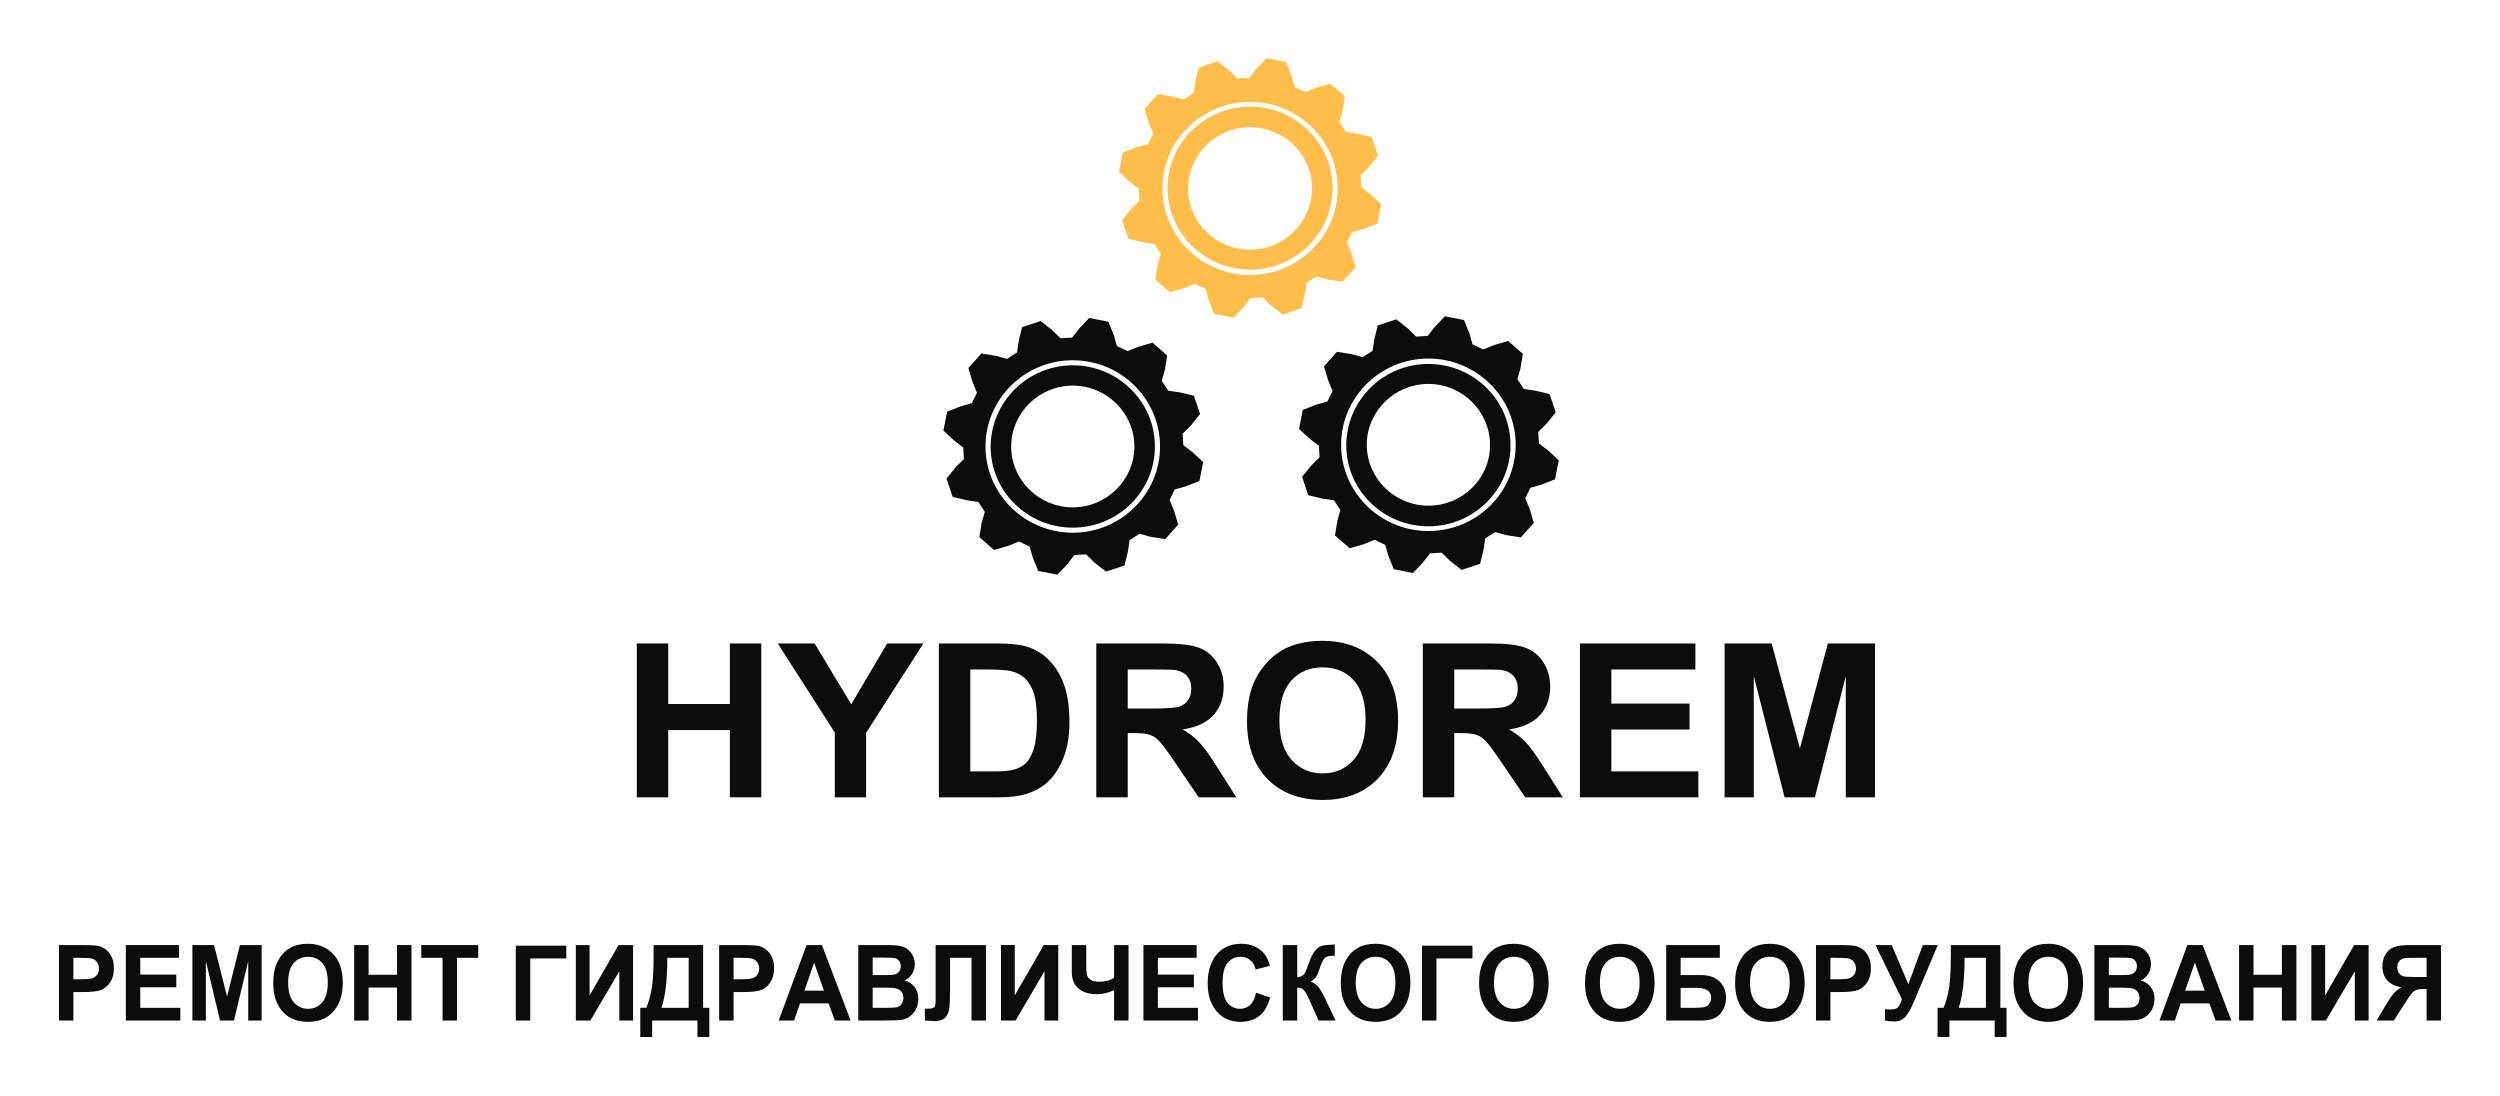
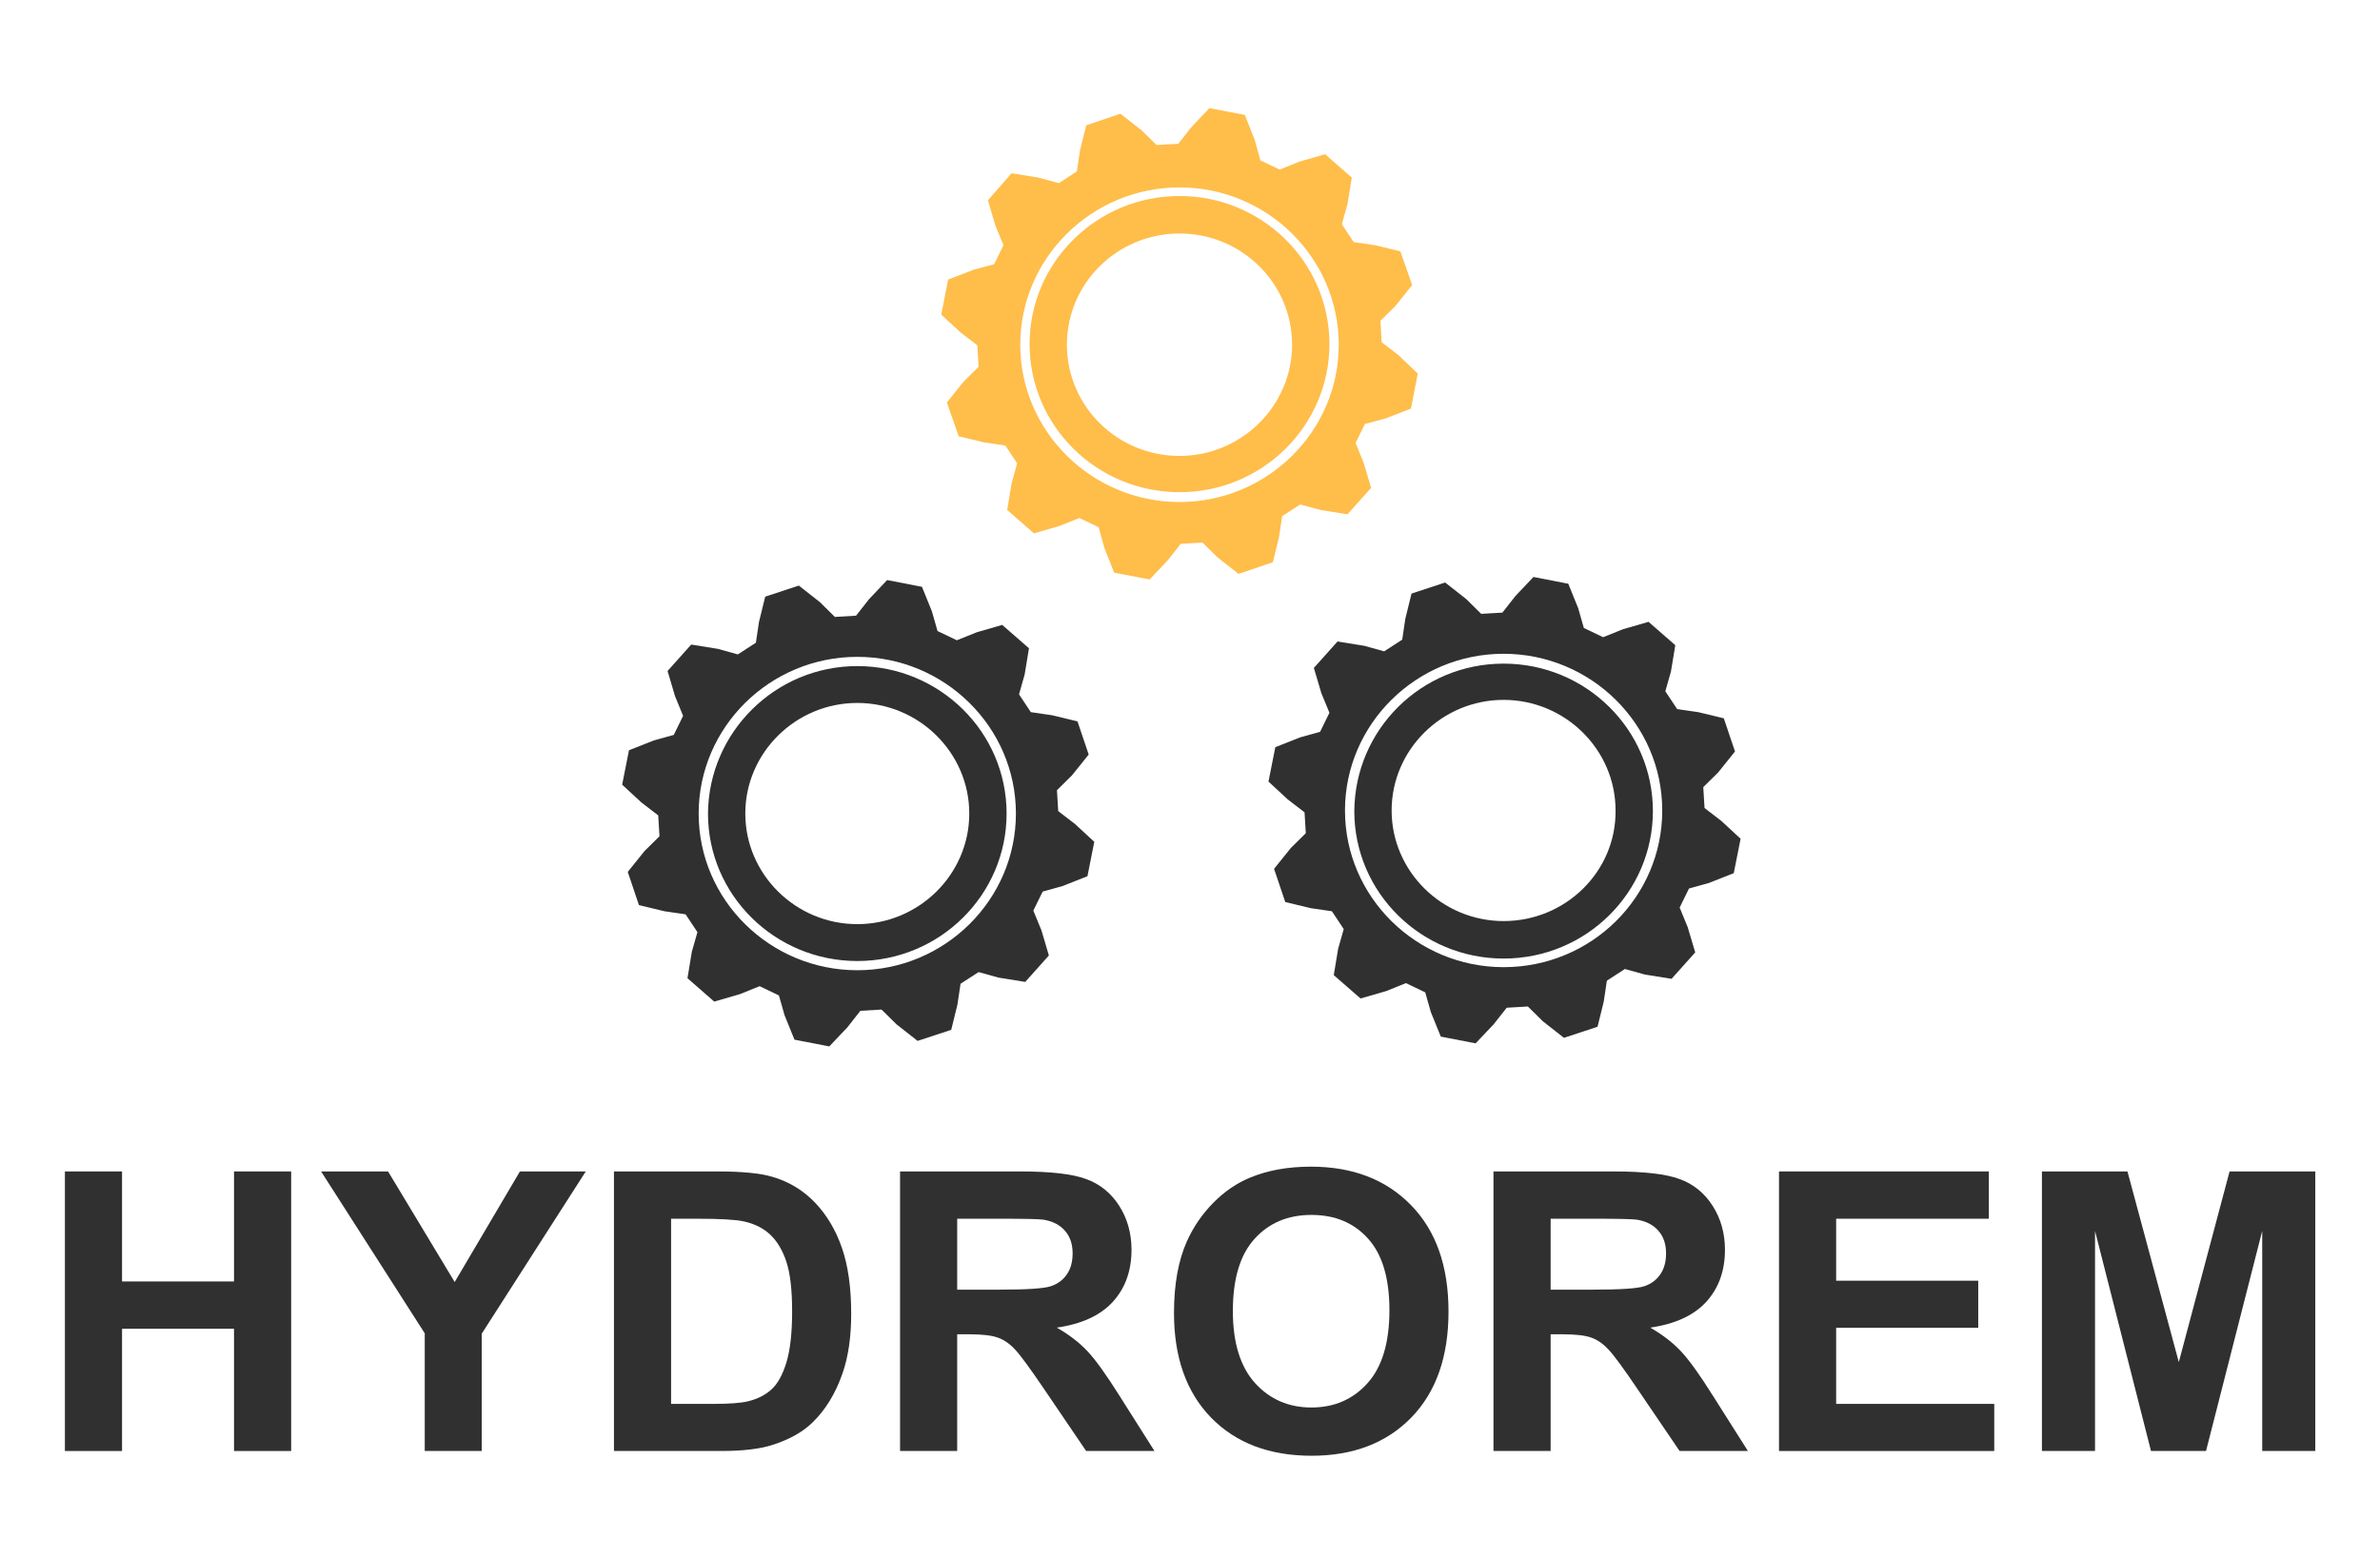
- <svg xmlns="http://www.w3.org/2000/svg" width="210" height="92" viewBox="0 0 210 92" fill="none">
-   <path fill-rule="evenodd" clip-rule="evenodd" d="M105.006 8.956C101.182 8.956 98.077 12.024 98.077 15.802C98.077 19.58 101.182 22.648 105.006 22.648C108.83 22.648 111.935 19.58 111.935 15.802C111.935 12.024 108.83 8.956 105.006 8.956ZM105.006 20.972C102.131 20.972 99.802 18.671 99.802 15.83C99.802 12.989 102.131 10.689 105.006 10.689C107.881 10.689 110.21 12.989 110.21 15.83C110.21 18.642 107.881 20.972 105.006 20.972Z" fill="#FFBD4A" />
-   <path fill-rule="evenodd" clip-rule="evenodd" d="M115.126 16.313L114.35 15.717L114.292 14.722L114.982 14.041L115.758 13.075L115.212 11.512L114.033 11.228L113.056 11.086L112.51 10.262L112.768 9.325L112.97 8.104L111.733 7.024L110.555 7.365L109.635 7.734L108.743 7.308L108.485 6.371L108.025 5.206L106.386 4.894L105.552 5.774L104.948 6.541L103.942 6.598L103.252 5.916L102.274 5.149L100.693 5.689L100.406 6.854L100.262 7.82L99.428 8.359L98.479 8.104L97.243 7.905L96.151 9.155L96.496 10.319L96.869 11.228L96.438 12.109L95.489 12.365L94.311 12.819L93.994 14.438L94.886 15.262L95.662 15.859L95.719 16.853L95.029 17.535L94.253 18.5L94.799 20.063L95.978 20.347L96.956 20.489L97.502 21.313L97.243 22.25L97.042 23.472L98.278 24.551L99.457 24.21L100.377 23.841L101.268 24.267L101.527 25.204L101.987 26.369L103.626 26.682L104.46 25.801L105.063 25.034L106.07 24.977L106.76 25.659L107.737 26.426L109.318 25.886L109.606 24.722L109.75 23.756L110.583 23.216L111.532 23.472L112.768 23.671L113.861 22.449L113.516 21.284L113.142 20.375L113.573 19.495L114.522 19.239L115.701 18.785L116.017 17.165L115.126 16.313ZM105.006 23.102C100.952 23.102 97.646 19.836 97.646 15.83C97.646 11.825 100.952 8.558 105.006 8.558C109.06 8.558 112.366 11.825 112.366 15.83C112.366 19.836 109.06 23.102 105.006 23.102Z" fill="#FFBD4A" />
-   <path fill-rule="evenodd" clip-rule="evenodd" d="M100.176 37.988L99.399 37.391L99.342 36.425L100.032 35.743L100.808 34.778L100.291 33.244L99.112 32.96L98.134 32.818L97.588 31.994L97.847 31.085L98.048 29.863L96.812 28.784L95.633 29.125L94.713 29.494L93.822 29.068L93.563 28.159L93.103 27.023L91.493 26.71L90.659 27.591L90.055 28.358L89.078 28.415L88.388 27.733L87.41 26.966L85.858 27.477L85.57 28.642L85.427 29.608L84.593 30.147L83.673 29.892L82.436 29.693L81.344 30.914L81.689 32.079L82.063 32.988L81.632 33.869L80.712 34.124L79.561 34.579L79.245 36.17L80.136 36.993L80.913 37.59L80.97 38.556L80.28 39.238L79.504 40.203L80.022 41.737L81.2 42.021L82.178 42.163L82.724 42.987L82.465 43.896L82.264 45.118L83.5 46.197L84.679 45.856L85.599 45.487L86.49 45.913L86.749 46.822L87.209 47.959L88.819 48.271L89.653 47.39L90.257 46.623L91.234 46.566L91.924 47.248L92.902 48.015L94.454 47.504L94.742 46.339L94.885 45.373L95.719 44.834L96.639 45.089L97.876 45.288L98.968 44.067L98.623 42.902L98.249 41.993L98.681 41.112L99.601 40.857L100.751 40.402L101.067 38.812L100.176 37.988ZM90.113 44.748C86.088 44.748 82.782 41.51 82.782 37.505C82.782 33.528 86.059 30.261 90.113 30.261C94.138 30.261 97.444 33.499 97.444 37.505C97.444 41.482 94.167 44.748 90.113 44.748ZM90.113 30.687C93.908 30.687 97.013 33.727 97.013 37.505C97.013 41.254 93.937 44.322 90.113 44.322C86.318 44.322 83.213 41.283 83.213 37.505C83.242 33.755 86.318 30.687 90.113 30.687ZM90.113 42.618C87.267 42.618 84.938 40.317 84.938 37.505C84.938 34.693 87.267 32.392 90.113 32.392C92.959 32.392 95.288 34.693 95.288 37.505C95.288 40.317 92.959 42.618 90.113 42.618Z" fill="#0C0C0C" />
-   <path fill-rule="evenodd" clip-rule="evenodd" d="M130.048 37.846L129.271 37.249L129.214 36.283L129.904 35.601L130.68 34.636L130.163 33.102L128.984 32.818L128.006 32.675L127.46 31.852L127.719 30.943L127.92 29.721L126.684 28.642L125.505 28.983L124.585 29.352L123.694 28.926L123.435 28.017L122.975 26.881L121.365 26.568L120.531 27.449L119.927 28.216L118.95 28.273L118.26 27.591L117.282 26.824L115.73 27.335L115.442 28.5L115.298 29.465L114.465 30.005L113.545 29.75L112.308 29.551L111.216 30.772L111.561 31.937L111.935 32.846L111.503 33.727L110.583 33.982L109.433 34.437L109.117 36.028L110.008 36.851L110.785 37.448L110.842 38.414L110.152 39.096L109.376 40.061L109.893 41.595L111.072 41.879L112.05 42.021L112.596 42.845L112.337 43.754L112.136 44.976L113.372 46.055L114.551 45.714L115.471 45.345L116.362 45.771L116.621 46.68L117.081 47.816L118.691 48.129L119.525 47.248L120.129 46.481L121.106 46.424L121.796 47.106L122.774 47.873L124.326 47.362L124.614 46.197L124.757 45.231L125.591 44.692L126.511 44.947L127.747 45.146L128.84 43.925L128.495 42.76L128.121 41.851L128.553 40.97L129.473 40.715L130.623 40.26L130.939 38.669L130.048 37.846ZM119.985 44.606C115.96 44.606 112.653 41.368 112.653 37.363C112.653 33.386 115.931 30.119 119.985 30.119C124.01 30.119 127.316 33.357 127.316 37.363C127.316 41.368 124.039 44.606 119.985 44.606ZM119.985 30.573C123.78 30.573 126.885 33.613 126.885 37.391C126.885 41.141 123.809 44.209 119.985 44.209C116.19 44.209 113.085 41.169 113.085 37.391C113.113 33.613 116.19 30.573 119.985 30.573ZM119.985 42.476C117.139 42.476 114.81 40.175 114.81 37.363C114.81 34.55 117.139 32.249 119.985 32.249C122.831 32.249 125.16 34.55 125.16 37.363C125.189 40.175 122.86 42.476 119.985 42.476Z" fill="#0C0C0C" />
-   <path d="M53.49 66.974V54.05H56.132V59.137H61.307V54.05H63.948V66.974H61.307V61.323H56.132V66.974H53.49Z" fill="#0C0C0C" />
-   <path d="M70.122 66.974V61.535L65.331 54.05H68.427L71.505 59.163L74.521 54.05H77.563L72.754 61.552V66.974H70.122Z" fill="#0C0C0C" />
-   <path d="M78.866 54.05H83.693C84.782 54.05 85.612 54.132 86.183 54.297C86.95 54.52 87.607 54.917 88.154 55.487C88.702 56.057 89.118 56.757 89.403 57.585C89.689 58.408 89.832 59.425 89.832 60.636C89.832 61.699 89.698 62.616 89.43 63.386C89.103 64.326 88.636 65.088 88.029 65.669C87.572 66.11 86.953 66.454 86.174 66.701C85.591 66.883 84.811 66.974 83.836 66.974H78.866V54.05ZM81.507 56.236V64.797H83.479C84.217 64.797 84.749 64.755 85.076 64.673C85.504 64.567 85.858 64.388 86.138 64.135C86.423 63.883 86.655 63.468 86.834 62.892C87.012 62.311 87.102 61.52 87.102 60.521C87.102 59.522 87.012 58.755 86.834 58.22C86.655 57.685 86.406 57.268 86.084 56.968C85.763 56.669 85.356 56.466 84.862 56.36C84.493 56.278 83.77 56.236 82.694 56.236H81.507Z" fill="#0C0C0C" />
-   <path d="M92.089 66.974V54.05H97.648C99.046 54.05 100.06 54.168 100.69 54.403C101.327 54.632 101.836 55.043 102.216 55.637C102.597 56.231 102.787 56.909 102.787 57.673C102.787 58.643 102.499 59.445 101.922 60.08C101.345 60.709 100.482 61.106 99.334 61.27C99.905 61.599 100.375 61.961 100.744 62.355C101.119 62.748 101.621 63.448 102.252 64.453L103.849 66.974H100.69L98.781 64.162C98.103 63.157 97.639 62.525 97.389 62.267C97.139 62.002 96.875 61.823 96.595 61.729C96.316 61.629 95.872 61.579 95.266 61.579H94.73V66.974H92.089ZM94.73 59.516H96.684C97.951 59.516 98.742 59.463 99.058 59.357C99.373 59.252 99.62 59.069 99.798 58.811C99.977 58.552 100.066 58.229 100.066 57.841C100.066 57.406 99.947 57.056 99.709 56.792C99.477 56.522 99.147 56.351 98.719 56.281C98.504 56.251 97.862 56.236 96.791 56.236H94.73V59.516Z" fill="#0C0C0C" />
-   <path d="M104.75 60.592C104.75 59.275 104.949 58.17 105.348 57.277C105.645 56.618 106.05 56.028 106.561 55.505C107.079 54.982 107.644 54.594 108.257 54.341C109.072 54 110.012 53.83 111.076 53.83C113.004 53.83 114.544 54.42 115.698 55.602C116.858 56.783 117.438 58.426 117.438 60.53C117.438 62.616 116.864 64.25 115.716 65.431C114.568 66.607 113.033 67.195 111.112 67.195C109.167 67.195 107.62 66.61 106.472 65.44C105.324 64.265 104.75 62.648 104.75 60.592ZM107.472 60.503C107.472 61.967 107.814 63.078 108.498 63.836C109.182 64.588 110.05 64.964 111.103 64.964C112.156 64.964 113.018 64.591 113.691 63.844C114.369 63.092 114.708 61.967 114.708 60.468C114.708 58.987 114.378 57.882 113.717 57.153C113.063 56.425 112.192 56.06 111.103 56.06C110.014 56.06 109.137 56.43 108.471 57.171C107.805 57.906 107.472 59.016 107.472 60.503Z" fill="#0C0C0C" />
-   <path d="M119.517 66.974V54.05H125.076C126.474 54.05 127.488 54.168 128.118 54.403C128.755 54.632 129.263 55.043 129.644 55.637C130.025 56.231 130.215 56.909 130.215 57.673C130.215 58.643 129.927 59.445 129.35 60.08C128.773 60.709 127.91 61.106 126.762 61.27C127.333 61.599 127.803 61.961 128.172 62.355C128.547 62.748 129.049 63.448 129.68 64.453L131.277 66.974H128.118L126.209 64.162C125.531 63.157 125.067 62.525 124.817 62.267C124.567 62.002 124.302 61.823 124.023 61.729C123.743 61.629 123.3 61.579 122.693 61.579H122.158V66.974H119.517ZM122.158 59.516H124.112C125.379 59.516 126.17 59.463 126.485 59.357C126.801 59.252 127.048 59.069 127.226 58.811C127.404 58.552 127.494 58.229 127.494 57.841C127.494 57.406 127.375 57.056 127.137 56.792C126.905 56.522 126.575 56.351 126.146 56.281C125.932 56.251 125.29 56.236 124.219 56.236H122.158V59.516Z" fill="#0C0C0C" />
-   <path d="M132.713 66.974V54.05H142.412V56.236H135.354V59.102H141.921V61.279H135.354V64.797H142.662V66.974H132.713Z" fill="#0C0C0C" />
-   <path d="M144.866 66.974V54.05H148.818L151.192 62.866L153.538 54.05H157.5V66.974H155.046V56.801L152.45 66.974H149.907L147.319 56.801V66.974H144.866Z" fill="#0C0C0C" />
-   <path d="M4.953 85.726V79.385H6.907C7.635 79.385 8.111 79.415 8.335 79.476C8.692 79.574 8.986 79.783 9.217 80.103C9.451 80.423 9.567 80.835 9.567 81.34C9.567 81.799 9.467 82.184 9.267 82.495C9.066 82.804 8.816 83.021 8.515 83.148C8.215 83.272 7.697 83.334 6.962 83.334H6.165V85.726H4.953ZM6.165 80.458V82.257H6.837C7.288 82.257 7.593 82.23 7.754 82.175C7.917 82.12 8.051 82.022 8.155 81.881C8.258 81.737 8.31 81.561 8.31 81.353C8.31 81.142 8.256 80.965 8.15 80.821C8.043 80.677 7.911 80.58 7.754 80.531C7.597 80.482 7.264 80.458 6.757 80.458H6.165Z" fill="#0C0C0C" />
-   <path d="M10.57 85.726V79.385H15.039V80.458H11.782V81.864H14.809V82.932H11.782V84.658H15.149V85.726H10.57Z" fill="#0C0C0C" />
-   <path d="M16.161 85.726V79.385H17.98L19.072 83.711L20.155 79.385H21.979V85.726H20.851V80.734L19.654 85.726H18.481L17.294 80.734V85.726H16.161Z" fill="#0C0C0C" />
-   <path d="M22.951 82.594C22.951 81.839 23.079 81.218 23.336 80.73C23.597 80.24 23.936 79.875 24.354 79.636C24.771 79.396 25.277 79.277 25.872 79.277C26.733 79.277 27.435 79.561 27.976 80.129C28.52 80.697 28.793 81.506 28.793 82.556C28.793 83.617 28.506 84.446 27.931 85.043C27.427 85.571 26.742 85.835 25.877 85.835C25.005 85.835 24.317 85.574 23.812 85.052C23.238 84.455 22.951 83.636 22.951 82.594ZM24.203 82.551C24.203 83.281 24.363 83.829 24.684 84.195C25.005 84.558 25.402 84.74 25.877 84.74C26.354 84.74 26.75 84.56 27.064 84.199C27.378 83.836 27.535 83.279 27.535 82.53C27.535 81.794 27.381 81.251 27.074 80.899C26.77 80.547 26.371 80.371 25.877 80.371C25.382 80.371 24.98 80.548 24.669 80.903C24.358 81.258 24.203 81.807 24.203 82.551Z" fill="#0C0C0C" />
-   <path d="M29.75 85.726V79.385H30.962V81.881H33.347V79.385H34.565V85.726H33.347V82.954H30.962V85.726H29.75Z" fill="#0C0C0C" />
-   <path d="M37.175 85.726V80.458H35.387V79.385H40.172V80.458H38.388V85.726H37.175Z" fill="#0C0C0C" />
-   <path d="M43.328 85.726V79.437H47.567V80.51H44.541V85.726H43.328Z" fill="#0C0C0C" />
-   <path d="M48.369 85.726V79.385H49.526V83.611L51.961 79.385H53.179V85.726H52.022V81.591L49.591 85.726H48.369Z" fill="#0C0C0C" />
-   <path d="M59.061 84.654H59.582V87.106H58.585V85.726H54.782V87.106H53.785V84.654H54.286C54.483 84.21 54.635 83.673 54.742 83.044C54.849 82.416 54.903 81.478 54.903 80.233V79.385H59.061V84.654ZM57.849 80.453H56.055C56.055 82.325 55.89 83.725 55.559 84.654H57.849V80.453Z" fill="#0C0C0C" />
-   <path d="M60.409 85.726V79.385H62.363C63.091 79.385 63.567 79.415 63.791 79.476C64.148 79.574 64.442 79.783 64.673 80.103C64.907 80.423 65.024 80.835 65.024 81.34C65.024 81.799 64.924 82.184 64.723 82.495C64.523 82.804 64.272 83.021 63.971 83.148C63.671 83.272 63.153 83.334 62.418 83.334H61.622V85.726H60.409ZM61.622 80.458V82.257H62.293C62.744 82.257 63.05 82.23 63.21 82.175C63.374 82.12 63.507 82.022 63.611 81.881C63.714 81.737 63.766 81.561 63.766 81.353C63.766 81.142 63.713 80.965 63.606 80.821C63.499 80.677 63.367 80.58 63.21 80.531C63.053 80.482 62.721 80.458 62.213 80.458H61.622Z" fill="#0C0C0C" />
-   <path d="M71.452 85.726H70.129L69.603 84.286H67.198L66.702 85.726H65.409L67.754 79.385H69.042L71.452 85.726ZM69.213 83.218L68.386 80.864L67.569 83.218H69.213Z" fill="#0C0C0C" />
-   <path d="M72.094 79.385H74.504C75.162 79.385 75.624 79.437 75.891 79.54C76.159 79.644 76.384 79.827 76.568 80.09C76.752 80.352 76.844 80.649 76.844 80.981C76.844 81.287 76.765 81.564 76.608 81.812C76.451 82.057 76.247 82.238 75.997 82.357C76.354 82.466 76.633 82.654 76.834 82.919C77.037 83.184 77.139 83.507 77.139 83.888C77.139 84.349 77.01 84.74 76.753 85.06C76.496 85.377 76.192 85.574 75.841 85.649C75.597 85.701 75.031 85.726 74.143 85.726H72.094V79.385ZM73.306 80.44V81.907H74.108C74.589 81.907 74.886 81.9 75 81.885C75.207 81.856 75.369 81.781 75.486 81.66C75.603 81.536 75.661 81.369 75.661 81.158C75.661 80.971 75.613 80.82 75.516 80.704C75.422 80.586 75.307 80.512 75.17 80.484C75.036 80.455 74.649 80.44 74.007 80.44H73.306ZM73.306 82.962V84.658H74.433C74.928 84.658 75.245 84.636 75.385 84.593C75.526 84.547 75.643 84.459 75.736 84.329C75.833 84.197 75.882 84.029 75.882 83.827C75.882 83.62 75.83 83.45 75.726 83.317C75.626 83.181 75.491 83.089 75.32 83.04C75.153 82.988 74.809 82.962 74.288 82.962H73.306Z" fill="#0C0C0C" />
-   <path d="M81.609 85.726V80.453H79.805V83.165C79.805 83.872 79.78 84.395 79.73 84.736C79.683 85.073 79.564 85.33 79.374 85.506C79.187 85.682 78.881 85.77 78.457 85.77C78.333 85.77 78.078 85.755 77.69 85.726V84.727H77.956C78.216 84.727 78.387 84.691 78.467 84.619C78.55 84.544 78.592 84.361 78.592 84.07V79.385H82.821V85.726H81.609Z" fill="#0C0C0C" />
-   <path d="M84.084 85.726V79.385H85.241V83.611L87.676 79.385H88.894V85.726H87.736V81.591L85.306 85.726H84.084Z" fill="#0C0C0C" />
-   <path d="M90.031 81.651V79.385H91.244V81.067C91.244 81.419 91.26 81.682 91.294 81.855C91.331 82.025 91.429 82.169 91.589 82.287C91.753 82.406 92.007 82.465 92.351 82.465C92.865 82.465 93.276 82.349 93.584 82.119V79.385H94.796V85.726H93.584V83.174C93.106 83.399 92.627 83.512 92.146 83.512C91.478 83.512 90.958 83.35 90.587 83.027C90.216 82.701 90.031 82.243 90.031 81.651Z" fill="#0C0C0C" />
-   <path d="M96.049 85.726V79.385H100.518V80.458H97.261V81.864H100.288V82.932H97.261V84.658H100.628V85.726H96.049Z" fill="#0C0C0C" />
-   <path d="M105.514 83.395L106.691 83.788C106.507 84.498 106.202 85.017 105.774 85.346C105.347 85.672 104.82 85.835 104.196 85.835C103.411 85.835 102.775 85.574 102.287 85.052C101.726 84.449 101.445 83.636 101.445 82.612C101.445 81.53 101.727 80.684 102.292 80.073C102.783 79.542 103.443 79.277 104.271 79.277C104.946 79.277 105.51 79.476 105.965 79.874C106.289 80.156 106.526 80.576 106.676 81.132L105.474 81.435C105.397 81.092 105.243 80.83 105.013 80.648C104.785 80.463 104.516 80.371 104.206 80.371C103.762 80.371 103.399 80.538 103.119 80.873C102.838 81.207 102.698 81.76 102.698 82.53C102.698 83.329 102.835 83.897 103.109 84.234C103.382 84.571 103.738 84.74 104.176 84.74C104.496 84.74 104.774 84.633 105.008 84.42C105.241 84.204 105.41 83.862 105.514 83.395Z" fill="#0C0C0C" />
-   <path d="M107.753 85.726V79.385H108.966V82.084C109.236 82.055 109.423 81.977 109.527 81.85C109.631 81.721 109.767 81.411 109.938 80.92C110.108 80.43 110.285 80.074 110.469 79.852C110.653 79.627 110.848 79.49 111.055 79.441C111.262 79.392 111.618 79.357 112.122 79.337V80.289H111.952C111.608 80.289 111.374 80.358 111.251 80.496C111.13 80.632 111.005 80.896 110.875 81.288C110.748 81.68 110.638 81.941 110.544 82.071C110.454 82.201 110.307 82.329 110.103 82.456C110.37 82.551 110.588 82.706 110.755 82.919C110.925 83.132 111.129 83.49 111.366 83.992L112.188 85.726H110.76L110.033 84.087C109.849 83.669 109.691 83.377 109.557 83.213C109.427 83.046 109.23 82.959 108.966 82.954V85.726H107.753Z" fill="#0C0C0C" />
-   <path d="M112.628 82.594C112.628 81.839 112.757 81.218 113.014 80.73C113.275 80.24 113.614 79.875 114.031 79.636C114.449 79.396 114.955 79.277 115.55 79.277C116.411 79.277 117.113 79.561 117.654 80.129C118.199 80.697 118.471 81.506 118.471 82.556C118.471 83.617 118.183 84.446 117.609 85.043C117.105 85.571 116.42 85.835 115.555 85.835C114.683 85.835 113.995 85.574 113.49 85.052C112.916 84.455 112.628 83.636 112.628 82.594ZM113.881 82.551C113.881 83.281 114.041 83.829 114.362 84.195C114.683 84.558 115.08 84.74 115.555 84.74C116.032 84.74 116.428 84.56 116.742 84.199C117.056 83.836 117.213 83.279 117.213 82.53C117.213 81.794 117.059 81.251 116.752 80.899C116.448 80.547 116.049 80.371 115.555 80.371C115.06 80.371 114.658 80.548 114.347 80.903C114.036 81.258 113.881 81.807 113.881 82.551Z" fill="#0C0C0C" />
-   <path d="M119.448 85.726V79.437H123.687V80.51H120.66V85.726H119.448Z" fill="#0C0C0C" />
-   <path d="M124.243 82.594C124.243 81.839 124.371 81.218 124.629 80.73C124.889 80.24 125.228 79.875 125.646 79.636C126.063 79.396 126.569 79.277 127.164 79.277C128.026 79.277 128.727 79.561 129.268 80.129C129.813 80.697 130.085 81.506 130.085 82.556C130.085 83.617 129.798 84.446 129.223 85.043C128.719 85.571 128.034 85.835 127.169 85.835C126.297 85.835 125.609 85.574 125.105 85.052C124.53 84.455 124.243 83.636 124.243 82.594ZM125.495 82.551C125.495 83.281 125.656 83.829 125.976 84.195C126.297 84.558 126.695 84.74 127.169 84.74C127.647 84.74 128.042 84.56 128.356 84.199C128.67 83.836 128.827 83.279 128.827 82.53C128.827 81.794 128.674 81.251 128.366 80.899C128.062 80.547 127.663 80.371 127.169 80.371C126.675 80.371 126.272 80.548 125.961 80.903C125.651 81.258 125.495 81.807 125.495 82.551Z" fill="#0C0C0C" />
-   <path d="M133.141 82.594C133.141 81.839 133.27 81.218 133.527 80.73C133.788 80.24 134.127 79.875 134.544 79.636C134.962 79.396 135.468 79.277 136.063 79.277C136.924 79.277 137.626 79.561 138.167 80.129C138.711 80.697 138.984 81.506 138.984 82.556C138.984 83.617 138.696 84.446 138.122 85.043C137.618 85.571 136.933 85.835 136.068 85.835C135.196 85.835 134.508 85.574 134.003 85.052C133.429 84.455 133.141 83.636 133.141 82.594ZM134.394 82.551C134.394 83.281 134.554 83.829 134.875 84.195C135.196 84.558 135.593 84.74 136.068 84.74C136.545 84.74 136.941 84.56 137.255 84.199C137.569 83.836 137.726 83.279 137.726 82.53C137.726 81.794 137.572 81.251 137.265 80.899C136.961 80.547 136.562 80.371 136.068 80.371C135.573 80.371 135.171 80.548 134.86 80.903C134.549 81.258 134.394 81.807 134.394 82.551Z" fill="#0C0C0C" />
-   <path d="M139.961 85.726V79.385H144.465V80.453H141.173V81.907H142.897C143.548 81.907 144.059 82.083 144.43 82.434C144.801 82.783 144.986 83.246 144.986 83.823C144.986 84.325 144.828 84.767 144.51 85.151C144.196 85.535 143.659 85.726 142.897 85.726H139.961ZM141.173 82.98V84.654H142.456C142.79 84.654 143.031 84.635 143.178 84.597C143.328 84.557 143.458 84.466 143.568 84.325C143.682 84.184 143.739 84.019 143.739 83.832C143.739 83.264 143.328 82.98 142.506 82.98H141.173Z" fill="#0C0C0C" />
-   <path d="M145.748 82.594C145.748 81.839 145.876 81.218 146.134 80.73C146.394 80.24 146.733 79.875 147.151 79.636C147.568 79.396 148.074 79.277 148.669 79.277C149.531 79.277 150.232 79.561 150.773 80.129C151.318 80.697 151.59 81.506 151.59 82.556C151.59 83.617 151.303 84.446 150.728 85.043C150.224 85.571 149.539 85.835 148.674 85.835C147.802 85.835 147.114 85.574 146.61 85.052C146.035 84.455 145.748 83.636 145.748 82.594ZM147.001 82.551C147.001 83.281 147.161 83.829 147.482 84.195C147.802 84.558 148.2 84.74 148.674 84.74C149.152 84.74 149.548 84.56 149.862 84.199C150.176 83.836 150.333 83.279 150.333 82.53C150.333 81.794 150.179 81.251 149.872 80.899C149.568 80.547 149.168 80.371 148.674 80.371C148.18 80.371 147.777 80.548 147.466 80.903C147.156 81.258 147.001 81.807 147.001 82.551Z" fill="#0C0C0C" />
-   <path d="M152.542 85.726V79.385H154.496C155.224 79.385 155.7 79.415 155.924 79.476C156.282 79.574 156.576 79.783 156.806 80.103C157.04 80.423 157.157 80.835 157.157 81.34C157.157 81.799 157.057 82.184 156.856 82.495C156.656 82.804 156.405 83.021 156.105 83.148C155.804 83.272 155.286 83.334 154.551 83.334H153.755V85.726H152.542ZM153.755 80.458V82.257H154.426C154.877 82.257 155.183 82.23 155.343 82.175C155.507 82.12 155.64 82.022 155.744 81.881C155.847 81.737 155.899 81.561 155.899 81.353C155.899 81.142 155.846 80.965 155.739 80.821C155.632 80.677 155.5 80.58 155.343 80.531C155.186 80.482 154.854 80.458 154.346 80.458H153.755Z" fill="#0C0C0C" />
-   <path d="M159.757 83.936L157.543 79.385H158.905L160.303 82.677L161.516 79.385H162.774L160.744 84.204C160.494 84.792 160.252 85.206 160.018 85.445C159.784 85.685 159.503 85.804 159.176 85.804C158.862 85.804 158.581 85.778 158.334 85.726V84.779C158.535 84.791 158.687 84.796 158.79 84.796C159.084 84.796 159.29 84.743 159.407 84.636C159.527 84.53 159.644 84.296 159.757 83.936Z" fill="#0C0C0C" />
-   <path d="M168.03 84.654H168.551V87.106H167.554V85.726H163.751V87.106H162.754V84.654H163.255C163.452 84.21 163.604 83.673 163.711 83.044C163.817 82.416 163.871 81.478 163.871 80.233V79.385H168.03V84.654ZM166.817 80.453H165.023C165.023 82.325 164.858 83.725 164.527 84.654H166.817V80.453Z" fill="#0C0C0C" />
-   <path d="M169.137 82.594C169.137 81.839 169.266 81.218 169.523 80.73C169.783 80.24 170.122 79.875 170.54 79.636C170.957 79.396 171.463 79.277 172.058 79.277C172.92 79.277 173.621 79.561 174.162 80.129C174.707 80.697 174.979 81.506 174.979 82.556C174.979 83.617 174.692 84.446 174.117 85.043C173.613 85.571 172.928 85.835 172.063 85.835C171.191 85.835 170.503 85.574 169.999 85.052C169.424 84.455 169.137 83.636 169.137 82.594ZM170.39 82.551C170.39 83.281 170.55 83.829 170.871 84.195C171.191 84.558 171.589 84.74 172.063 84.74C172.541 84.74 172.937 84.56 173.251 84.199C173.565 83.836 173.722 83.279 173.722 82.53C173.722 81.794 173.568 81.251 173.261 80.899C172.957 80.547 172.557 80.371 172.063 80.371C171.569 80.371 171.166 80.548 170.856 80.903C170.545 81.258 170.39 81.807 170.39 82.551Z" fill="#0C0C0C" />
-   <path d="M175.931 79.385H178.341C178.999 79.385 179.462 79.437 179.729 79.54C179.996 79.644 180.222 79.827 180.406 80.09C180.589 80.352 180.681 80.649 180.681 80.981C180.681 81.287 180.603 81.564 180.446 81.812C180.289 82.057 180.085 82.238 179.834 82.357C180.192 82.466 180.471 82.654 180.671 82.919C180.875 83.184 180.977 83.507 180.977 83.888C180.977 84.349 180.848 84.74 180.591 85.06C180.334 85.377 180.03 85.574 179.679 85.649C179.435 85.701 178.869 85.726 177.98 85.726H175.931V79.385ZM177.144 80.44V81.907H177.945C178.426 81.907 178.724 81.9 178.837 81.885C179.044 81.856 179.206 81.781 179.323 81.66C179.44 81.536 179.499 81.369 179.499 81.158C179.499 80.971 179.45 80.82 179.353 80.704C179.26 80.586 179.145 80.512 179.008 80.484C178.874 80.455 178.487 80.44 177.845 80.44H177.144ZM177.144 82.962V84.658H178.271C178.765 84.658 179.083 84.636 179.223 84.593C179.363 84.547 179.48 84.459 179.574 84.329C179.671 84.197 179.719 84.029 179.719 83.827C179.719 83.62 179.667 83.45 179.564 83.317C179.464 83.181 179.328 83.089 179.158 83.04C178.991 82.988 178.647 82.962 178.126 82.962H177.144Z" fill="#0C0C0C" />
-   <path d="M187.435 85.726H186.112L185.586 84.286H183.181L182.685 85.726H181.393L183.738 79.385H185.025L187.435 85.726ZM185.196 83.218L184.369 80.864L183.552 83.218H185.196Z" fill="#0C0C0C" />
-   <path d="M188.082 85.726V79.385H189.294V81.881H191.679V79.385H192.897V85.726H191.679V82.954H189.294V85.726H188.082Z" fill="#0C0C0C" />
-   <path d="M194.154 85.726V79.385H195.312V83.611L197.747 79.385H198.964V85.726H197.807V81.591L195.377 85.726H194.154Z" fill="#0C0C0C" />
-   <path d="M205.047 85.726V79.385H202.487C201.832 79.385 201.364 79.442 201.084 79.558C200.803 79.67 200.573 79.868 200.392 80.15C200.212 80.43 200.122 80.766 200.122 81.158C200.122 81.654 200.259 82.054 200.533 82.357C200.81 82.659 201.202 82.85 201.71 82.928C201.45 83.089 201.234 83.266 201.064 83.46C200.893 83.65 200.661 83.993 200.367 84.489L199.636 85.726H201.084L201.966 84.347C202.283 83.848 202.499 83.536 202.612 83.412C202.726 83.285 202.846 83.199 202.973 83.153C203.1 83.103 203.304 83.079 203.584 83.079H203.835V85.726H205.047ZM203.835 82.067H202.933C202.382 82.067 202.031 82.047 201.881 82.006C201.73 81.963 201.608 81.878 201.515 81.751C201.421 81.624 201.374 81.455 201.374 81.245C201.374 81.043 201.421 80.882 201.515 80.76C201.608 80.636 201.735 80.551 201.896 80.505C202.009 80.473 202.338 80.458 202.883 80.458H203.835V82.067Z" fill="#0C0C0C" />
+ <svg xmlns="http://www.w3.org/2000/svg" width="110" height="72" viewBox="0 0 110 72" fill="none">
+   <path fill-rule="evenodd" clip-rule="evenodd" d="M54.515 9.062C50.691 9.062 47.586 12.13 47.586 15.908C47.586 19.686 50.691 22.754 54.515 22.754C58.339 22.754 61.444 19.686 61.444 15.908C61.444 12.13 58.339 9.062 54.515 9.062ZM54.515 21.078C51.64 21.078 49.311 18.777 49.311 15.937C49.311 13.096 51.64 10.795 54.515 10.795C57.39 10.795 59.719 13.096 59.719 15.937C59.719 18.749 57.39 21.078 54.515 21.078Z" fill="#FFBD4A" />
+   <path fill-rule="evenodd" clip-rule="evenodd" d="M64.635 16.419L63.859 15.823L63.802 14.829L64.492 14.147L65.268 13.181L64.722 11.619L63.543 11.335L62.565 11.193L62.019 10.369L62.278 9.431L62.479 8.21L61.243 7.131L60.064 7.471L59.144 7.841L58.253 7.415L57.994 6.477L57.534 5.312L55.895 5L55.062 5.881L54.458 6.648L53.452 6.704L52.761 6.023L51.784 5.256L50.203 5.795L49.915 6.96L49.771 7.926L48.938 8.466L47.989 8.21L46.753 8.011L45.66 9.261L46.005 10.426L46.379 11.335L45.948 12.215L44.999 12.471L43.82 12.925L43.504 14.545L44.395 15.368L45.171 15.965L45.229 16.959L44.539 17.641L43.763 18.607L44.309 20.169L45.488 20.453L46.465 20.595L47.011 21.419L46.753 22.357L46.551 23.578L47.788 24.657L48.966 24.317L49.886 23.947L50.778 24.373L51.036 25.311L51.496 26.476L53.135 26.788L53.969 25.907L54.573 25.14L55.579 25.084L56.269 25.765L57.246 26.532L58.828 25.993L59.115 24.828L59.259 23.862L60.093 23.322L61.042 23.578L62.278 23.777L63.37 22.555L63.025 21.391L62.652 20.482L63.083 19.601L64.032 19.346L65.21 18.891L65.527 17.272L64.635 16.419ZM54.515 23.209C50.461 23.209 47.155 19.942 47.155 15.937C47.155 11.931 50.461 8.664 54.515 8.664C58.569 8.664 61.875 11.931 61.875 15.937C61.875 19.942 58.569 23.209 54.515 23.209Z" fill="#FFBD4A" />
+   <path fill-rule="evenodd" clip-rule="evenodd" d="M49.685 38.094L48.909 37.498L48.851 36.532L49.541 35.85L50.318 34.884L49.8 33.35L48.621 33.066L47.644 32.924L47.098 32.1L47.356 31.191L47.558 29.97L46.321 28.89L45.143 29.231L44.223 29.6L43.331 29.174L43.072 28.265L42.612 27.129L41.002 26.817L40.169 27.697L39.565 28.464L38.587 28.521L37.897 27.839L36.92 27.072L35.367 27.584L35.08 28.748L34.936 29.714L34.102 30.254L33.182 29.998L31.946 29.799L30.854 31.021L31.199 32.185L31.572 33.094L31.141 33.975L30.221 34.231L29.071 34.685L28.755 36.276L29.646 37.1L30.422 37.696L30.48 38.662L29.79 39.344L29.014 40.31L29.531 41.844L30.71 42.128L31.687 42.27L32.234 43.094L31.975 44.003L31.774 45.224L33.01 46.304L34.189 45.963L35.109 45.593L36 46.02L36.259 46.929L36.719 48.065L38.329 48.377L39.163 47.497L39.766 46.73L40.744 46.673L41.434 47.355L42.411 48.122L43.964 47.61L44.251 46.446L44.395 45.48L45.229 44.94L46.149 45.196L47.385 45.395L48.478 44.173L48.133 43.008L47.759 42.099L48.19 41.219L49.11 40.963L50.26 40.509L50.576 38.918L49.685 38.094ZM39.623 44.855C35.597 44.855 32.291 41.617 32.291 37.611C32.291 33.634 35.569 30.367 39.623 30.367C43.648 30.367 46.954 33.606 46.954 37.611C46.954 41.588 43.676 44.855 39.623 44.855ZM39.623 30.794C43.417 30.794 46.523 33.833 46.523 37.611C46.523 41.361 43.446 44.429 39.623 44.429C35.827 44.429 32.722 41.389 32.722 37.611C32.751 33.861 35.827 30.794 39.623 30.794ZM39.623 42.724C36.776 42.724 34.447 40.423 34.447 37.611C34.447 34.799 36.776 32.498 39.623 32.498C42.469 32.498 44.798 34.799 44.798 37.611C44.798 40.423 42.469 42.724 39.623 42.724Z" fill="#303030" />
+   <path fill-rule="evenodd" clip-rule="evenodd" d="M79.557 37.952L78.781 37.355L78.723 36.39L79.413 35.708L80.189 34.742L79.672 33.208L78.493 32.924L77.516 32.782L76.969 31.958L77.228 31.049L77.43 29.828L76.193 28.748L75.014 29.089L74.094 29.458L73.203 29.032L72.944 28.123L72.484 26.987L70.874 26.674L70.041 27.555L69.437 28.322L68.459 28.379L67.769 27.697L66.792 26.93L65.239 27.441L64.952 28.606L64.808 29.572L63.974 30.112L63.054 29.856L61.818 29.657L60.725 30.879L61.07 32.043L61.444 32.952L61.013 33.833L60.093 34.089L58.943 34.543L58.627 36.134L59.518 36.958L60.294 37.554L60.352 38.52L59.662 39.202L58.885 40.168L59.403 41.702L60.582 41.986L61.559 42.128L62.105 42.952L61.847 43.861L61.645 45.082L62.882 46.161L64.06 45.821L64.981 45.451L65.872 45.877L66.13 46.786L66.591 47.923L68.201 48.235L69.034 47.355L69.638 46.588L70.616 46.531L71.306 47.213L72.283 47.98L73.836 47.468L74.123 46.304L74.267 45.338L75.101 44.798L76.021 45.054L77.257 45.252L78.35 44.031L78.004 42.866L77.631 41.957L78.062 41.077L78.982 40.821L80.132 40.367L80.448 38.776L79.557 37.952ZM69.494 44.713C65.469 44.713 62.163 41.474 62.163 37.469C62.163 33.492 65.441 30.225 69.494 30.225C73.519 30.225 76.826 33.464 76.826 37.469C76.826 41.474 73.548 44.713 69.494 44.713ZM69.494 30.68C73.289 30.68 76.394 33.719 76.394 37.497C76.394 41.247 73.318 44.315 69.494 44.315C65.699 44.315 62.594 41.276 62.594 37.497C62.623 33.719 65.699 30.68 69.494 30.68ZM69.494 42.582C66.648 42.582 64.319 40.281 64.319 37.469C64.319 34.657 66.648 32.356 69.494 32.356C72.341 32.356 74.669 34.657 74.669 37.469C74.698 40.281 72.369 42.582 69.494 42.582Z" fill="#303030" />
+   <path d="M3 67.081V54.157H5.641V59.243H10.816V54.157H13.457V67.081H10.816V61.43H5.641V67.081H3Z" fill="#303030" />
+   <path d="M19.631 67.081V61.641L14.84 54.157H17.936L21.015 59.27L24.03 54.157H27.073L22.264 61.659V67.081H19.631Z" fill="#303030" />
+   <path d="M28.376 54.157H33.203C34.291 54.157 35.121 54.239 35.692 54.403C36.459 54.627 37.117 55.023 37.664 55.593C38.211 56.164 38.627 56.863 38.913 57.692C39.199 58.514 39.341 59.531 39.341 60.742C39.341 61.806 39.208 62.723 38.94 63.492C38.613 64.433 38.146 65.194 37.539 65.776C37.081 66.217 36.462 66.56 35.683 66.807C35.1 66.989 34.321 67.081 33.345 67.081H28.376V54.157ZM31.017 56.343V64.903H32.989C33.726 64.903 34.258 64.862 34.586 64.78C35.014 64.674 35.368 64.495 35.647 64.242C35.933 63.989 36.165 63.575 36.343 62.999C36.522 62.417 36.611 61.627 36.611 60.627C36.611 59.628 36.522 58.861 36.343 58.326C36.165 57.792 35.915 57.374 35.594 57.075C35.273 56.775 34.865 56.572 34.371 56.466C34.003 56.384 33.28 56.343 32.203 56.343H31.017Z" fill="#303030" />
+   <path d="M41.599 67.081V54.157H47.157C48.555 54.157 49.569 54.274 50.2 54.509C50.836 54.738 51.345 55.15 51.726 55.743C52.106 56.337 52.297 57.016 52.297 57.78C52.297 58.75 52.008 59.552 51.431 60.187C50.854 60.815 49.992 61.212 48.844 61.377C49.415 61.706 49.885 62.067 50.254 62.461C50.628 62.855 51.131 63.554 51.761 64.559L53.358 67.081H50.2L48.291 64.268C47.612 63.263 47.148 62.632 46.899 62.373C46.649 62.108 46.384 61.929 46.105 61.835C45.825 61.735 45.382 61.685 44.775 61.685H44.24V67.081H41.599ZM44.24 59.622H46.194C47.461 59.622 48.252 59.569 48.567 59.464C48.882 59.358 49.129 59.176 49.308 58.917C49.486 58.658 49.575 58.335 49.575 57.947C49.575 57.512 49.456 57.163 49.218 56.898C48.986 56.628 48.656 56.458 48.228 56.387C48.014 56.358 47.371 56.343 46.301 56.343H44.24V59.622Z" fill="#303030" />
+   <path d="M54.26 60.698C54.26 59.381 54.459 58.276 54.858 57.383C55.155 56.725 55.559 56.134 56.071 55.611C56.589 55.088 57.154 54.7 57.766 54.447C58.581 54.107 59.521 53.936 60.586 53.936C62.513 53.936 64.054 54.527 65.208 55.708C66.368 56.889 66.948 58.532 66.948 60.636C66.948 62.723 66.374 64.356 65.225 65.538C64.077 66.713 62.543 67.301 60.621 67.301C58.676 67.301 57.13 66.716 55.982 65.547C54.834 64.371 54.26 62.755 54.26 60.698ZM56.981 60.61C56.981 62.073 57.323 63.184 58.007 63.942C58.691 64.694 59.56 65.07 60.612 65.07C61.665 65.07 62.528 64.697 63.2 63.951C63.878 63.199 64.217 62.073 64.217 60.575C64.217 59.093 63.887 57.989 63.227 57.26C62.572 56.531 61.701 56.167 60.612 56.167C59.524 56.167 58.647 56.537 57.98 57.277C57.314 58.012 56.981 59.123 56.981 60.61Z" fill="#303030" />
+   <path d="M69.026 67.081V54.157H74.585C75.983 54.157 76.997 54.274 77.628 54.509C78.264 54.738 78.773 55.15 79.153 55.743C79.534 56.337 79.725 57.016 79.725 57.78C79.725 58.75 79.436 59.552 78.859 60.187C78.282 60.815 77.419 61.212 76.272 61.377C76.843 61.706 77.312 62.067 77.681 62.461C78.056 62.855 78.559 63.554 79.189 64.559L80.786 67.081H77.628L75.718 64.268C75.04 63.263 74.576 62.632 74.326 62.373C74.076 62.108 73.812 61.929 73.532 61.835C73.253 61.735 72.809 61.685 72.203 61.685H71.668V67.081H69.026ZM71.668 59.622H73.621C74.888 59.622 75.68 59.569 75.995 59.464C76.31 59.358 76.557 59.176 76.735 58.917C76.914 58.658 77.003 58.335 77.003 57.947C77.003 57.512 76.884 57.163 76.646 56.898C76.414 56.628 76.084 56.458 75.656 56.387C75.442 56.358 74.799 56.343 73.729 56.343H71.668V59.622Z" fill="#303030" />
+   <path d="M82.223 67.081V54.157H91.921V56.343H84.864V59.208H91.431V61.386H84.864V64.903H92.171V67.081H82.223Z" fill="#303030" />
+   <path d="M94.375 67.081V54.157H98.328L100.701 62.972L103.048 54.157H107.009V67.081H104.556V56.907L101.959 67.081H99.416L96.829 56.907V67.081H94.375Z" fill="#303030" />
</svg>
